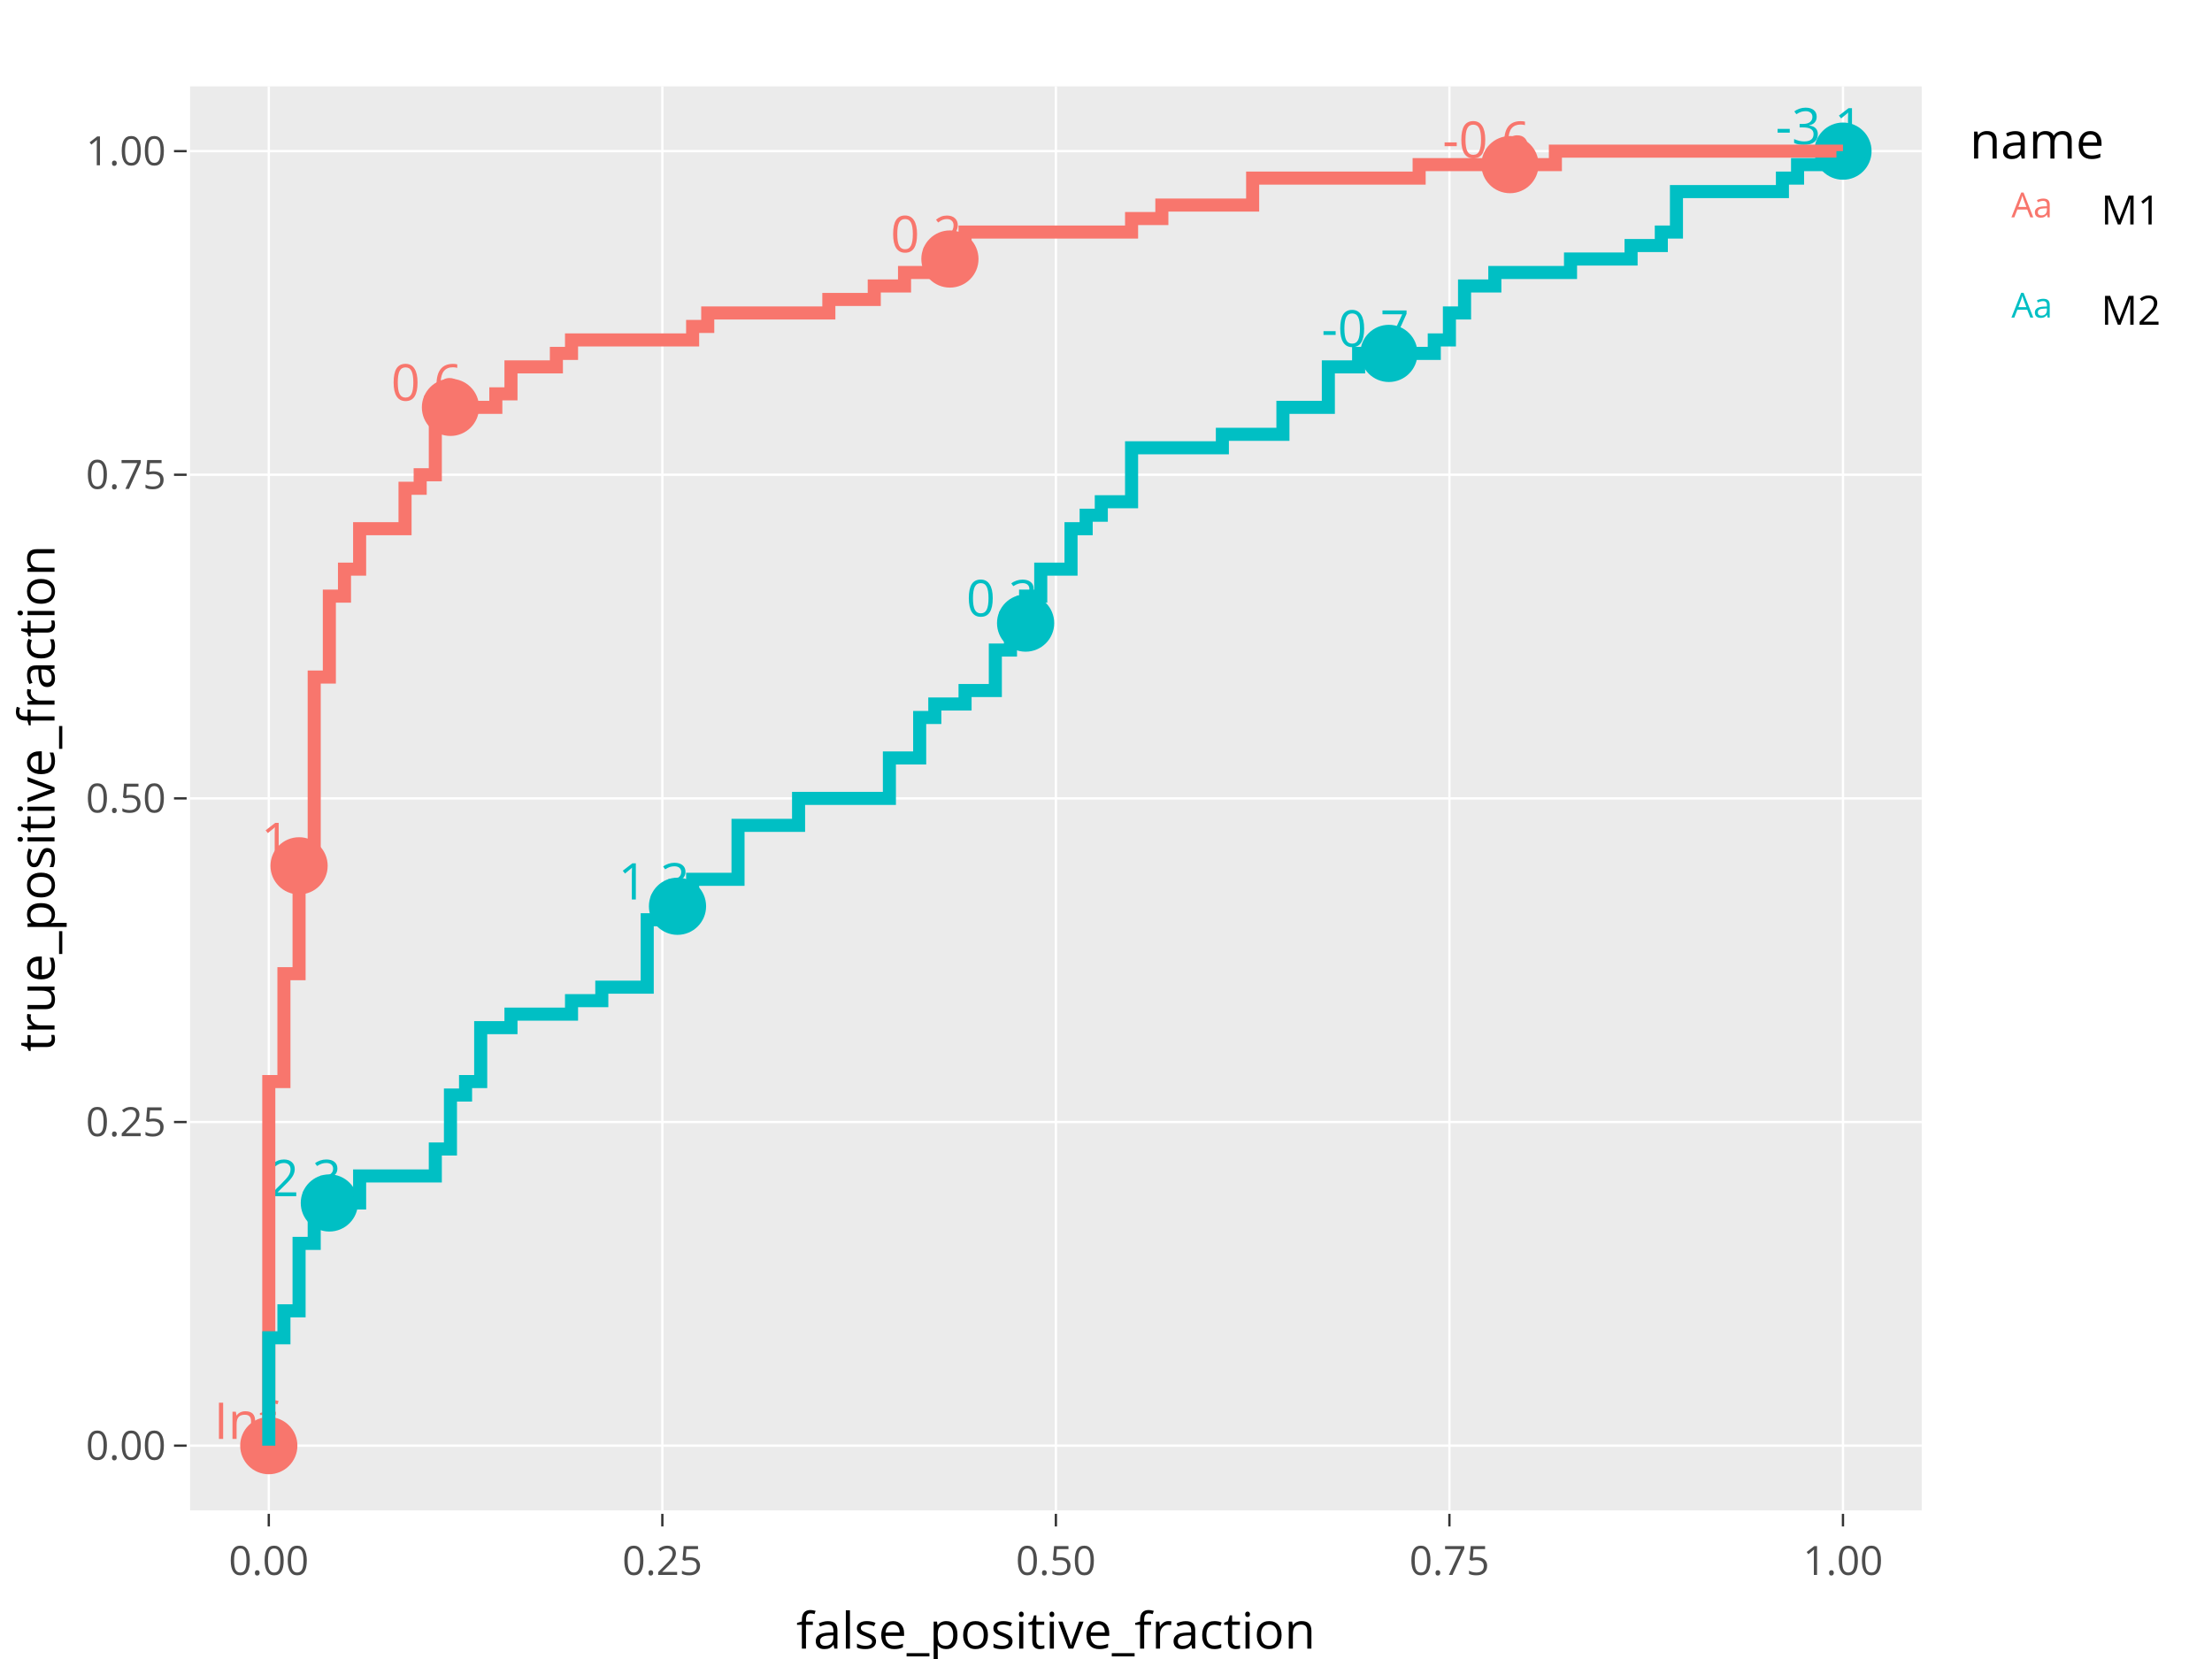
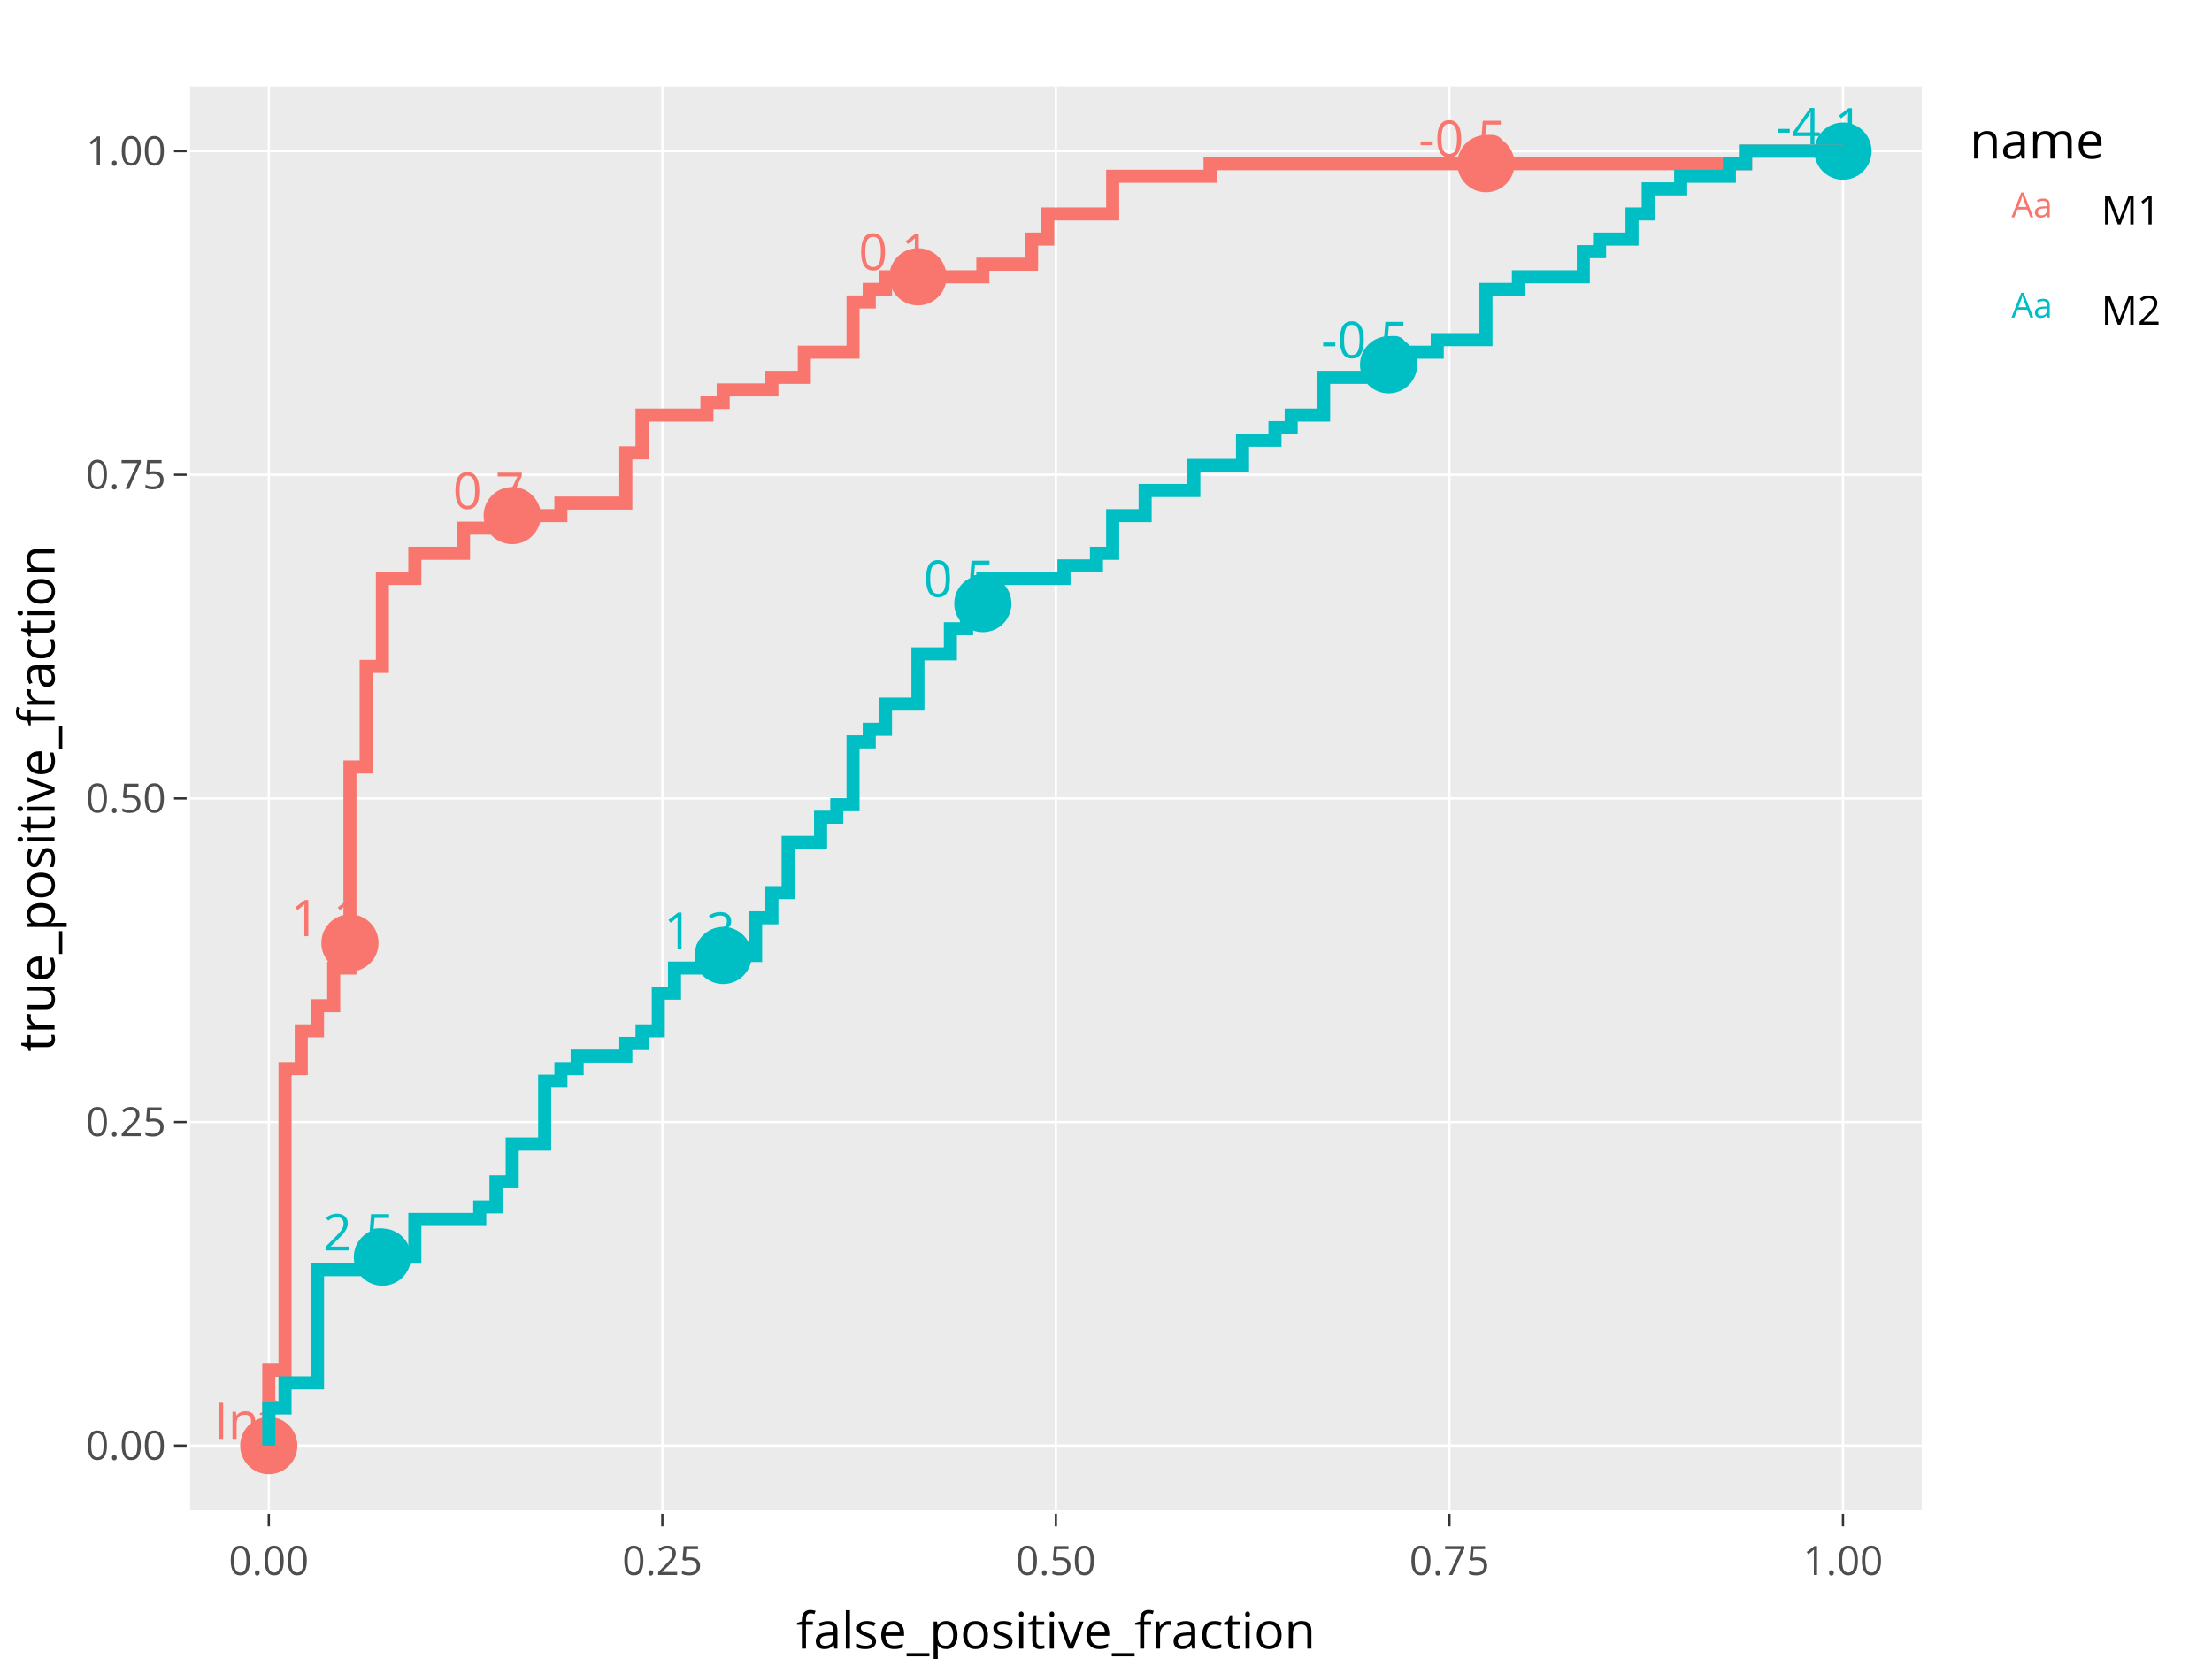
<svg xmlns="http://www.w3.org/2000/svg" class="main-svg" width="640" height="480" style="" viewBox="0 0 640 480">
  <rect x="0" y="0" width="640" height="480" style="fill: rgb(255, 255, 255); fill-opacity: 1;" />
  <defs id="defs-">
    <g class="clips">
      <clipPath id="clipxyplot" class="plotclip">
        <rect width="501" height="412" />
      </clipPath>
      <clipPath class="axesclip" id="clipx">
        <rect x="55" y="0" width="501" height="480" />
      </clipPath>
      <clipPath class="axesclip" id="clipy">
        <rect x="0" y="25" width="640" height="412" />
      </clipPath>
      <clipPath class="axesclip" id="clipxy">
        <rect x="55" y="25" width="501" height="412" />
      </clipPath>
    </g>
    <g class="gradients" />
    <g class="patterns" />
  </defs>
  <g class="bglayer">
    <rect class="bg" x="55" y="25" width="501" height="412" style="fill: rgb(235, 235, 235); fill-opacity: 1; stroke-width: 0;" />
  </g>
  <g class="layer-below">
    <g class="imagelayer" />
    <g class="shapelayer" />
  </g>
  <g class="cartesianlayer">
    <g class="subplot xy">
      <g class="layer-subplot">
        <g class="shapelayer" />
        <g class="imagelayer" />
      </g>
      <g class="gridlayer">
        <g class="x">
          <path class="xgrid crisp" transform="translate(77.77,0)" d="M0,25v412" style="stroke: rgb(255, 255, 255); stroke-opacity: 1; stroke-width: 0.664px;" />
          <path class="xgrid crisp" transform="translate(191.64,0)" d="M0,25v412" style="stroke: rgb(255, 255, 255); stroke-opacity: 1; stroke-width: 0.664px;" />
          <path class="xgrid crisp" transform="translate(305.5,0)" d="M0,25v412" style="stroke: rgb(255, 255, 255); stroke-opacity: 1; stroke-width: 0.664px;" />
          <path class="xgrid crisp" transform="translate(419.36,0)" d="M0,25v412" style="stroke: rgb(255, 255, 255); stroke-opacity: 1; stroke-width: 0.664px;" />
          <path class="xgrid crisp" transform="translate(533.23,0)" d="M0,25v412" style="stroke: rgb(255, 255, 255); stroke-opacity: 1; stroke-width: 0.664px;" />
        </g>
        <g class="y">
          <path class="ygrid crisp" transform="translate(0,418.27)" d="M55,0h501" style="stroke: rgb(255, 255, 255); stroke-opacity: 1; stroke-width: 0.664px;" />
          <path class="ygrid crisp" transform="translate(0,324.64)" d="M55,0h501" style="stroke: rgb(255, 255, 255); stroke-opacity: 1; stroke-width: 0.664px;" />
          <path class="ygrid crisp" transform="translate(0,231)" d="M55,0h501" style="stroke: rgb(255, 255, 255); stroke-opacity: 1; stroke-width: 0.664px;" />
          <path class="ygrid crisp" transform="translate(0,137.36)" d="M55,0h501" style="stroke: rgb(255, 255, 255); stroke-opacity: 1; stroke-width: 0.664px;" />
          <path class="ygrid crisp" transform="translate(0,43.73)" d="M55,0h501" style="stroke: rgb(255, 255, 255); stroke-opacity: 1; stroke-width: 0.664px;" />
        </g>
      </g>
      <g class="zerolinelayer" />
      <path class="xlines-below" />
      <path class="ylines-below" />
      <g class="overlines-below" />
      <g class="xaxislayer-below" />
      <g class="yaxislayer-below" />
      <g class="overaxes-below" />
      <g class="plot" transform="translate(55,25)" clip-path="url(#clipxyplot)">
        <g class="scatterlayer mlayer">
          <g class="trace scatter trace-vdiffr-plotly-1" style="stroke-miterlimit: 2; opacity: 1;">
            <g class="fills" />
            <g class="errorbars" />
            <g class="lines" />
            <g class="points" />
            <g class="text">
              <g class="textpoint" transform="translate(0,3.666142)">
                <text x="15.94" y="387.65" text-anchor="middle" style="font-family: 'Open Sans', verdana, arial, sans-serif; font-size: 14.665px; fill: rgb(248, 118, 109); fill-opacity: 1; white-space: pre;">Inf</text>
              </g>
              <g class="textpoint" transform="translate(0,3.666142)">
-                 <text x="24.7" y="219.89" text-anchor="middle" style="font-family: 'Open Sans', verdana, arial, sans-serif; font-size: 14.665px; fill: rgb(248, 118, 109); fill-opacity: 1; white-space: pre;">1</text>
-               </g>
-               <g class="textpoint" transform="translate(0,3.666142)">
-                 <text x="68.49" y="87.24" text-anchor="middle" style="font-family: 'Open Sans', verdana, arial, sans-serif; font-size: 14.665px; fill: rgb(248, 118, 109); fill-opacity: 1; white-space: pre;">0.6</text>
-               </g>
-               <g class="textpoint" transform="translate(0,3.666142)">
-                 <text x="213.01" y="44.32" text-anchor="middle" style="font-family: 'Open Sans', verdana, arial, sans-serif; font-size: 14.665px; fill: rgb(248, 118, 109); fill-opacity: 1; white-space: pre;">0.2</text>
-               </g>
-               <g class="textpoint" transform="translate(0,3.666142)">
-                 <text x="375.05" y="17.01" text-anchor="middle" style="font-family: 'Open Sans', verdana, arial, sans-serif; font-size: 14.665px; fill: rgb(248, 118, 109); fill-opacity: 1; white-space: pre;">-0.6</text>
+                 <text x="39.42" y="242.2" text-anchor="middle" style="font-family: 'Open Sans', verdana, arial, sans-serif; font-size: 14.665px; fill: rgb(248, 118, 109); fill-opacity: 1; white-space: pre;">1.1</text>
+               </g>
+               <g class="textpoint" transform="translate(0,3.666142)">
+                 <text x="86.37" y="118.56" text-anchor="middle" style="font-family: 'Open Sans', verdana, arial, sans-serif; font-size: 14.665px; fill: rgb(248, 118, 109); fill-opacity: 1; white-space: pre;">0.7</text>
+               </g>
+               <g class="textpoint" transform="translate(0,3.666142)">
+                 <text x="203.76" y="49.47" text-anchor="middle" style="font-family: 'Open Sans', verdana, arial, sans-serif; font-size: 14.665px; fill: rgb(248, 118, 109); fill-opacity: 1; white-space: pre;">0.1</text>
+               </g>
+               <g class="textpoint" transform="translate(0,3.666142)">
+                 <text x="368.1" y="16.75" text-anchor="middle" style="font-family: 'Open Sans', verdana, arial, sans-serif; font-size: 14.665px; fill: rgb(248, 118, 109); fill-opacity: 1; white-space: pre;">-0.5</text>
              </g>
            </g>
          </g>
          <g class="trace scatter trace-vdiffr-plotly-2" style="stroke-miterlimit: 2; opacity: 1;">
            <g class="fills" />
            <g class="errorbars" />
            <g class="lines" />
            <g class="points" />
            <g class="text">
              <g class="textpoint" transform="translate(0,3.666142)">
-                 <text x="33.46" y="317.43" text-anchor="middle" style="font-family: 'Open Sans', verdana, arial, sans-serif; font-size: 14.665px; fill: rgb(0, 191, 196); fill-opacity: 1; white-space: pre;">2.3</text>
-               </g>
-               <g class="textpoint" transform="translate(0,3.666142)">
-                 <text x="134.18" y="231.59" text-anchor="middle" style="font-family: 'Open Sans', verdana, arial, sans-serif; font-size: 14.665px; fill: rgb(0, 191, 196); fill-opacity: 1; white-space: pre;">1.3</text>
-               </g>
-               <g class="textpoint" transform="translate(0,3.666142)">
-                 <text x="234.91" y="149.66" text-anchor="middle" style="font-family: 'Open Sans', verdana, arial, sans-serif; font-size: 14.665px; fill: rgb(0, 191, 196); fill-opacity: 1; white-space: pre;">0.3</text>
-               </g>
-               <g class="textpoint" transform="translate(0,3.666142)">
-                 <text x="340.01" y="71.63" text-anchor="middle" style="font-family: 'Open Sans', verdana, arial, sans-serif; font-size: 14.665px; fill: rgb(0, 191, 196); fill-opacity: 1; white-space: pre;">-0.7</text>
-               </g>
-               <g class="textpoint" transform="translate(0,3.666142)">
-                 <text x="471.4" y="13.11" text-anchor="middle" style="font-family: 'Open Sans', verdana, arial, sans-serif; font-size: 14.665px; fill: rgb(0, 191, 196); fill-opacity: 1; white-space: pre;">-3.1</text>
+                 <text x="48.81" y="333.11" text-anchor="middle" style="font-family: 'Open Sans', verdana, arial, sans-serif; font-size: 14.665px; fill: rgb(0, 191, 196); fill-opacity: 1; white-space: pre;">2.5</text>
+               </g>
+               <g class="textpoint" transform="translate(0,3.666142)">
+                 <text x="147.41" y="245.84" text-anchor="middle" style="font-family: 'Open Sans', verdana, arial, sans-serif; font-size: 14.665px; fill: rgb(0, 191, 196); fill-opacity: 1; white-space: pre;">1.3</text>
+               </g>
+               <g class="textpoint" transform="translate(0,3.666142)">
+                 <text x="222.54" y="144.02" text-anchor="middle" style="font-family: 'Open Sans', verdana, arial, sans-serif; font-size: 14.665px; fill: rgb(0, 191, 196); fill-opacity: 1; white-space: pre;">0.5</text>
+               </g>
+               <g class="textpoint" transform="translate(0,3.666142)">
+                 <text x="339.92" y="74.93" text-anchor="middle" style="font-family: 'Open Sans', verdana, arial, sans-serif; font-size: 14.665px; fill: rgb(0, 191, 196); fill-opacity: 1; white-space: pre;">-0.5</text>
+               </g>
+               <g class="textpoint" transform="translate(0,3.666142)">
+                 <text x="471.4" y="13.11" text-anchor="middle" style="font-family: 'Open Sans', verdana, arial, sans-serif; font-size: 14.665px; fill: rgb(0, 191, 196); fill-opacity: 1; white-space: pre;">-4.1</text>
              </g>
            </g>
          </g>
          <g class="trace scatter trace-vdiffr-plotly-3" style="stroke-miterlimit: 2; opacity: 1;">
            <g class="fills" />
            <g class="errorbars" />
            <g class="lines" />
            <g class="points">
              <path class="point" transform="translate(22.77,393.27)" d="M7.33,0A7.33,7.33 0 1,1 0,-7.33A7.33,7.33 0 0,1 7.33,0Z" style="opacity: 1; stroke-width: 1.89px; fill: rgb(248, 118, 109); fill-opacity: 1; stroke: rgb(248, 118, 109); stroke-opacity: 1;" />
-               <path class="point" transform="translate(31.53,225.51)" d="M7.33,0A7.33,7.33 0 1,1 0,-7.33A7.33,7.33 0 0,1 7.33,0Z" style="opacity: 1; stroke-width: 1.89px; fill: rgb(248, 118, 109); fill-opacity: 1; stroke: rgb(248, 118, 109); stroke-opacity: 1;" />
-               <path class="point" transform="translate(75.33,92.86)" d="M7.33,0A7.33,7.33 0 1,1 0,-7.33A7.33,7.33 0 0,1 7.33,0Z" style="opacity: 1; stroke-width: 1.89px; fill: rgb(248, 118, 109); fill-opacity: 1; stroke: rgb(248, 118, 109); stroke-opacity: 1;" />
-               <path class="point" transform="translate(219.84,49.94)" d="M7.33,0A7.33,7.33 0 1,1 0,-7.33A7.33,7.33 0 0,1 7.33,0Z" style="opacity: 1; stroke-width: 1.89px; fill: rgb(248, 118, 109); fill-opacity: 1; stroke: rgb(248, 118, 109); stroke-opacity: 1;" />
-               <path class="point" transform="translate(381.88,22.63)" d="M7.33,0A7.33,7.33 0 1,1 0,-7.33A7.33,7.33 0 0,1 7.33,0Z" style="opacity: 1; stroke-width: 1.89px; fill: rgb(248, 118, 109); fill-opacity: 1; stroke: rgb(248, 118, 109); stroke-opacity: 1;" />
+               <path class="point" transform="translate(46.25,247.82)" d="M7.33,0A7.33,7.33 0 1,1 0,-7.33A7.33,7.33 0 0,1 7.33,0Z" style="opacity: 1; stroke-width: 1.89px; fill: rgb(248, 118, 109); fill-opacity: 1; stroke: rgb(248, 118, 109); stroke-opacity: 1;" />
+               <path class="point" transform="translate(93.2,124.18)" d="M7.33,0A7.33,7.33 0 1,1 0,-7.33A7.33,7.33 0 0,1 7.33,0Z" style="opacity: 1; stroke-width: 1.89px; fill: rgb(248, 118, 109); fill-opacity: 1; stroke: rgb(248, 118, 109); stroke-opacity: 1;" />
+               <path class="point" transform="translate(210.59,55.09)" d="M7.33,0A7.33,7.33 0 1,1 0,-7.33A7.33,7.33 0 0,1 7.33,0Z" style="opacity: 1; stroke-width: 1.89px; fill: rgb(248, 118, 109); fill-opacity: 1; stroke: rgb(248, 118, 109); stroke-opacity: 1;" />
+               <path class="point" transform="translate(374.93,22.36)" d="M7.33,0A7.33,7.33 0 1,1 0,-7.33A7.33,7.33 0 0,1 7.33,0Z" style="opacity: 1; stroke-width: 1.89px; fill: rgb(248, 118, 109); fill-opacity: 1; stroke: rgb(248, 118, 109); stroke-opacity: 1;" />
            </g>
            <g class="text" />
          </g>
          <g class="trace scatter trace-vdiffr-plotly-4" style="stroke-miterlimit: 2; opacity: 1;">
            <g class="fills" />
            <g class="errorbars" />
            <g class="lines" />
            <g class="points">
-               <path class="point" transform="translate(40.29,323.05)" d="M7.33,0A7.33,7.33 0 1,1 0,-7.33A7.33,7.33 0 0,1 7.33,0Z" style="opacity: 1; stroke-width: 1.89px; fill: rgb(0, 191, 196); fill-opacity: 1; stroke: rgb(0, 191, 196); stroke-opacity: 1;" />
-               <path class="point" transform="translate(141.02,237.21)" d="M7.33,0A7.33,7.33 0 1,1 0,-7.33A7.33,7.33 0 0,1 7.33,0Z" style="opacity: 1; stroke-width: 1.89px; fill: rgb(0, 191, 196); fill-opacity: 1; stroke: rgb(0, 191, 196); stroke-opacity: 1;" />
-               <path class="point" transform="translate(241.74,155.28)" d="M7.33,0A7.33,7.33 0 1,1 0,-7.33A7.33,7.33 0 0,1 7.33,0Z" style="opacity: 1; stroke-width: 1.89px; fill: rgb(0, 191, 196); fill-opacity: 1; stroke: rgb(0, 191, 196); stroke-opacity: 1;" />
-               <path class="point" transform="translate(346.85,77.25)" d="M7.33,0A7.33,7.33 0 1,1 0,-7.33A7.33,7.33 0 0,1 7.33,0Z" style="opacity: 1; stroke-width: 1.89px; fill: rgb(0, 191, 196); fill-opacity: 1; stroke: rgb(0, 191, 196); stroke-opacity: 1;" />
+               <path class="point" transform="translate(55.64,338.73)" d="M7.33,0A7.33,7.33 0 1,1 0,-7.33A7.33,7.33 0 0,1 7.33,0Z" style="opacity: 1; stroke-width: 1.89px; fill: rgb(0, 191, 196); fill-opacity: 1; stroke: rgb(0, 191, 196); stroke-opacity: 1;" />
+               <path class="point" transform="translate(154.24,251.45)" d="M7.33,0A7.33,7.33 0 1,1 0,-7.33A7.33,7.33 0 0,1 7.33,0Z" style="opacity: 1; stroke-width: 1.89px; fill: rgb(0, 191, 196); fill-opacity: 1; stroke: rgb(0, 191, 196); stroke-opacity: 1;" />
+               <path class="point" transform="translate(229.37,149.64)" d="M7.33,0A7.33,7.33 0 1,1 0,-7.33A7.33,7.33 0 0,1 7.33,0Z" style="opacity: 1; stroke-width: 1.89px; fill: rgb(0, 191, 196); fill-opacity: 1; stroke: rgb(0, 191, 196); stroke-opacity: 1;" />
+               <path class="point" transform="translate(346.76,80.55)" d="M7.33,0A7.33,7.33 0 1,1 0,-7.33A7.33,7.33 0 0,1 7.33,0Z" style="opacity: 1; stroke-width: 1.89px; fill: rgb(0, 191, 196); fill-opacity: 1; stroke: rgb(0, 191, 196); stroke-opacity: 1;" />
              <path class="point" transform="translate(478.23,18.73)" d="M7.33,0A7.33,7.33 0 1,1 0,-7.33A7.33,7.33 0 0,1 7.33,0Z" style="opacity: 1; stroke-width: 1.89px; fill: rgb(0, 191, 196); fill-opacity: 1; stroke: rgb(0, 191, 196); stroke-opacity: 1;" />
            </g>
            <g class="text" />
          </g>
          <g class="trace scatter trace-vdiffr-plotly-5" style="stroke-miterlimit: 2; opacity: 1;">
            <g class="fills" />
            <g class="errorbars" />
            <g class="lines">
-               <path class="js-line" d="M22.77,393.27L22.77,287.93L22.77,287.93L27.15,287.93L27.15,256.72L27.15,256.72L31.53,256.72L31.53,221.61L31.53,221.61L35.91,221.61L35.91,170.89L35.91,170.89L40.29,170.89L40.29,147.48L40.29,147.48L44.67,147.48L44.67,139.67L44.67,139.67L49.05,139.67L49.05,127.97L49.05,127.97L53.43,127.97L62.19,127.97L62.19,127.97L62.19,124.07L62.19,116.27L62.19,116.27L66.57,116.27L66.57,112.36L66.57,112.36L70.95,112.36L70.95,92.86L70.95,92.86L75.33,92.86L88.46,92.86L88.46,92.86L88.46,88.95L92.84,88.95L92.84,88.95L92.84,85.05L92.84,81.15L92.84,81.15L97.22,81.15L105.98,81.15L105.98,81.15L105.98,77.25L110.36,77.25L110.36,77.25L110.36,73.35L145.4,73.35L145.4,73.35L145.4,69.45L149.77,69.45L149.77,69.45L149.77,65.55L184.81,65.55L184.81,65.55L184.81,61.64L197.95,61.64L197.95,61.64L197.95,57.74L206.71,57.74L206.71,57.74L206.71,53.84L219.84,53.84L219.84,53.84L219.84,49.94L219.84,46.04L219.84,46.04L224.22,46.04L224.22,42.14L224.22,42.14L228.6,42.14L272.4,42.14L272.4,42.14L272.4,38.23L281.16,38.23L281.16,38.23L281.16,34.33L307.43,34.33L307.43,34.33L307.43,30.43L307.43,26.53L307.43,26.53L311.81,26.53L355.6,26.53L355.6,26.53L355.6,22.63L395.02,22.63L395.02,22.63L395.02,18.73L478.23,18.73" style="vector-effect: non-scaling-stroke; fill: none; stroke: rgb(248, 118, 109); stroke-opacity: 1; stroke-width: 3.78px; opacity: 1;" />
+               <path class="js-line" d="M22.77,393.27L22.77,371.45L22.77,371.45L27.47,371.45L27.47,284.18L27.47,284.18L32.16,284.18L32.16,273.27L32.16,273.27L36.86,273.27L36.86,266L36.86,266L41.55,266L41.55,255.09L41.55,255.09L46.25,255.09L46.25,196.91L46.25,196.91L50.95,196.91L50.95,167.82L50.95,167.82L55.64,167.82L55.64,142.36L55.64,142.36L60.34,142.36L65.03,142.36L65.03,142.36L65.03,138.73L65.03,135.09L65.03,135.09L69.73,135.09L79.12,135.09L79.12,135.09L79.12,131.45L79.12,127.82L79.12,127.82L83.81,127.82L88.51,127.82L88.51,127.82L88.51,124.18L107.29,124.18L107.29,124.18L107.29,120.55L126.07,120.55L126.07,120.55L126.07,116.91L126.07,106L126.07,106L130.77,106L130.77,95.09L130.77,95.09L135.46,95.09L149.55,95.09L149.55,95.09L149.55,91.45L154.24,91.45L154.24,91.45L154.24,87.82L168.33,87.82L168.33,87.82L168.33,84.18L177.72,84.18L177.72,84.18L177.72,80.55L177.72,76.91L177.72,76.91L182.42,76.91L191.81,76.91L191.81,76.91L191.81,73.27L191.81,62.36L191.81,62.36L196.5,62.36L196.5,58.73L196.5,58.73L201.2,58.73L201.2,55.09L201.2,55.09L205.89,55.09L229.37,55.09L229.37,55.09L229.37,51.45L243.46,51.45L243.46,51.45L243.46,47.82L243.46,44.18L243.46,44.18L248.15,44.18L248.15,36.91L248.15,36.91L252.85,36.91L266.93,36.91L266.93,36.91L266.93,33.27L266.93,26L266.93,26L271.63,26L295.11,26L295.11,26L295.11,22.36L450.05,22.36L450.05,22.36L450.05,18.73L478.23,18.73" style="vector-effect: non-scaling-stroke; fill: none; stroke: rgb(248, 118, 109); stroke-opacity: 1; stroke-width: 3.78px; opacity: 1;" />
            </g>
            <g class="points" />
            <g class="text" />
          </g>
          <g class="trace scatter trace-vdiffr-plotly-6" style="stroke-miterlimit: 2; opacity: 1;">
            <g class="fills" />
            <g class="errorbars" />
            <g class="lines">
-               <path class="js-line" d="M22.77,393.27L22.77,362.06L22.77,362.06L27.15,362.06L27.15,354.26L27.15,354.26L31.53,354.26L31.53,334.75L31.53,334.75L35.91,334.75L35.91,326.95L35.91,326.95L40.29,326.95L40.29,323.05L40.29,323.05L44.67,323.05L49.05,323.05L49.05,323.05L49.05,319.14L49.05,315.24L49.05,315.24L53.43,315.24L70.95,315.24L70.95,315.24L70.95,311.34L70.95,307.44L70.95,307.44L75.33,307.44L75.33,291.83L75.33,291.83L79.7,291.83L79.7,287.93L79.7,287.93L84.08,287.93L84.08,272.33L84.08,272.33L88.46,272.33L92.84,272.33L92.84,272.33L92.84,268.42L110.36,268.42L110.36,268.42L110.36,264.52L119.12,264.52L119.12,264.52L119.12,260.62L132.26,260.62L132.26,260.62L132.26,256.72L132.26,241.11L132.26,241.11L136.64,241.11L136.64,237.21L136.64,237.21L141.02,237.21L141.02,233.31L141.02,233.31L145.4,233.31L145.4,229.41L145.4,229.41L149.77,229.41L158.53,229.41L158.53,229.41L158.53,225.51L158.53,213.8L158.53,213.8L162.91,213.8L176.05,213.8L176.05,213.8L176.05,209.9L176.05,206L176.05,206L180.43,206L202.33,206L202.33,206L202.33,202.1L202.33,194.3L202.33,194.3L206.71,194.3L211.09,194.3L211.09,194.3L211.09,190.39L211.09,182.59L211.09,182.59L215.47,182.59L215.47,178.69L215.47,178.69L219.84,178.69L224.22,178.69L224.22,178.69L224.22,174.79L232.98,174.79L232.98,174.79L232.98,170.89L232.98,163.08L232.98,163.08L237.36,163.08L237.36,159.18L237.36,159.18L241.74,159.18L241.74,147.48L241.74,147.48L246.12,147.48L246.12,139.67L246.12,139.67L250.5,139.67L254.88,139.67L254.88,139.67L254.88,135.77L254.88,127.97L254.88,127.97L259.26,127.97L259.26,124.07L259.26,124.07L263.64,124.07L263.64,120.17L263.64,120.17L268.02,120.17L272.4,120.17L272.4,120.17L272.4,116.27L272.4,104.56L272.4,104.56L276.78,104.56L298.67,104.56L298.67,104.56L298.67,100.66L316.19,100.66L316.19,100.66L316.19,96.76L316.19,92.86L316.19,92.86L320.57,92.86L329.33,92.86L329.33,92.86L329.33,88.95L329.33,81.15L329.33,81.15L333.71,81.15L338.09,81.15L338.09,81.15L338.09,77.25L359.98,77.25L359.98,77.25L359.98,73.35L364.36,73.35L364.36,73.35L364.36,69.45L364.36,65.55L364.36,65.55L368.74,65.55L368.74,57.74L368.74,57.74L373.12,57.74L377.5,57.74L377.5,57.74L377.5,53.84L399.4,53.84L399.4,53.84L399.4,49.94L416.92,49.94L416.92,49.94L416.92,46.04L425.67,46.04L425.67,46.04L425.67,42.14L430.05,42.14L430.05,42.14L430.05,38.23L430.05,30.43L430.05,30.43L434.43,30.43L460.71,30.43L460.71,30.43L460.71,26.53L465.09,26.53L465.09,26.53L465.09,22.63L478.23,22.63L478.23,22.63L478.23,18.73" style="vector-effect: non-scaling-stroke; fill: none; stroke: rgb(0, 191, 196); stroke-opacity: 1; stroke-width: 3.78px; opacity: 1;" />
+               <path class="js-line" d="M22.77,393.27L22.77,382.36L22.77,382.36L27.47,382.36L27.47,375.09L27.47,375.09L32.16,375.09L36.86,375.09L36.86,375.09L36.86,371.45L36.86,342.36L36.86,342.36L41.55,342.36L50.95,342.36L50.95,342.36L50.95,338.73L65.03,338.73L65.03,338.73L65.03,335.09L65.03,327.82L65.03,327.82L69.73,327.82L83.81,327.82L83.81,327.82L83.81,324.18L88.51,324.18L88.51,324.18L88.51,320.55L88.51,316.91L88.51,316.91L93.2,316.91L93.2,306L93.2,306L97.9,306L102.59,306L102.59,306L102.59,302.36L102.59,287.82L102.59,287.82L107.29,287.82L107.29,284.18L107.29,284.18L111.99,284.18L111.99,280.55L111.99,280.55L116.68,280.55L126.07,280.55L126.07,280.55L126.07,276.91L130.77,276.91L130.77,276.91L130.77,273.27L135.46,273.27L135.46,273.27L135.46,269.64L135.46,262.36L135.46,262.36L140.16,262.36L140.16,255.09L140.16,255.09L144.85,255.09L149.55,255.09L149.55,255.09L149.55,251.45L163.63,251.45L163.63,251.45L163.63,247.82L163.63,240.55L163.63,240.55L168.33,240.55L168.33,233.27L168.33,233.27L173.03,233.27L173.03,218.73L173.03,218.73L177.72,218.73L182.42,218.73L182.42,218.73L182.42,215.09L182.42,211.45L182.42,211.45L187.11,211.45L187.11,207.82L187.11,207.82L191.81,207.82L191.81,189.64L191.81,189.64L196.5,189.64L196.5,186L196.5,186L201.2,186L201.2,178.73L201.2,178.73L205.89,178.73L210.59,178.73L210.59,178.73L210.59,175.09L210.59,164.18L210.59,164.18L215.28,164.18L219.98,164.18L219.98,164.18L219.98,160.55L219.98,156.91L219.98,156.91L224.68,156.91L224.68,153.27L224.68,153.27L229.37,153.27L229.37,142.36L229.37,142.36L234.07,142.36L252.85,142.36L252.85,142.36L252.85,138.73L262.24,138.73L262.24,138.73L262.24,135.09L266.93,135.09L266.93,135.09L266.93,131.45L266.93,124.18L266.93,124.18L271.63,124.18L276.32,124.18L276.32,124.18L276.32,120.55L276.32,116.91L276.32,116.91L281.02,116.91L290.41,116.91L290.41,116.91L290.41,113.27L290.41,109.64L290.41,109.64L295.11,109.64L304.5,109.64L304.5,109.64L304.5,106L304.5,102.36L304.5,102.36L309.19,102.36L313.89,102.36L313.89,102.36L313.89,98.73L318.58,98.73L318.58,98.73L318.58,95.09L327.97,95.09L327.97,95.09L327.97,91.45L327.97,84.18L327.97,84.18L332.67,84.18L346.76,84.18L346.76,84.18L346.76,80.55L351.45,80.55L351.45,80.55L351.45,76.91L360.84,76.91L360.84,76.91L360.84,73.27L374.93,73.27L374.93,73.27L374.93,69.64L374.93,58.73L374.93,58.73L379.62,58.73L384.32,58.73L384.32,58.73L384.32,55.09L403.1,55.09L403.1,55.09L403.1,51.45L403.1,47.82L403.1,47.82L407.8,47.82L407.8,44.18L407.8,44.18L412.49,44.18L417.19,44.18L417.19,44.18L417.19,40.55L417.19,36.91L417.19,36.91L421.88,36.91L421.88,29.64L421.88,29.64L426.58,29.64L431.27,29.64L431.27,29.64L431.27,26L445.36,26L445.36,26L445.36,22.36L450.05,22.36L450.05,22.36L450.05,18.73L478.23,18.73" style="vector-effect: non-scaling-stroke; fill: none; stroke: rgb(0, 191, 196); stroke-opacity: 1; stroke-width: 3.78px; opacity: 1;" />
            </g>
            <g class="points" />
            <g class="text" />
          </g>
        </g>
      </g>
      <g class="overplot" />
      <path class="xlines-above crisp" d="" style="fill: none; stroke-width: 1px; stroke: rgb(0, 0, 0); stroke-opacity: 0;" />
      <path class="ylines-above crisp" d="" style="fill: none; stroke-width: 1px; stroke: rgb(0, 0, 0); stroke-opacity: 0;" />
      <g class="overlines-above" />
      <g class="xaxislayer-above">
        <path class="xtick ticks crisp" d="M0,438v3.653" transform="translate(77.77,0)" style="stroke: rgb(51, 51, 51); stroke-opacity: 1; stroke-width: 0.664px;" />
        <path class="xtick ticks crisp" d="M0,438v3.653" transform="translate(191.64,0)" style="stroke: rgb(51, 51, 51); stroke-opacity: 1; stroke-width: 0.664px;" />
        <path class="xtick ticks crisp" d="M0,438v3.653" transform="translate(305.5,0)" style="stroke: rgb(51, 51, 51); stroke-opacity: 1; stroke-width: 0.664px;" />
        <path class="xtick ticks crisp" d="M0,438v3.653" transform="translate(419.36,0)" style="stroke: rgb(51, 51, 51); stroke-opacity: 1; stroke-width: 0.664px;" />
        <path class="xtick ticks crisp" d="M0,438v3.653" transform="translate(533.23,0)" style="stroke: rgb(51, 51, 51); stroke-opacity: 1; stroke-width: 0.664px;" />
        <g class="xtick">
          <text text-anchor="middle" x="0" y="455.68" transform="translate(77.77,0)" style="font-family: 'Open Sans', verdana, arial, sans-serif; font-size: 11.69px; fill: rgb(77, 77, 77); fill-opacity: 1; white-space: pre; opacity: 1;">0.00</text>
        </g>
        <g class="xtick">
          <text text-anchor="middle" x="0" y="455.68" style="font-family: 'Open Sans', verdana, arial, sans-serif; font-size: 11.69px; fill: rgb(77, 77, 77); fill-opacity: 1; white-space: pre; opacity: 1;" transform="translate(191.64,0)">0.25</text>
        </g>
        <g class="xtick">
          <text text-anchor="middle" x="0" y="455.68" style="font-family: 'Open Sans', verdana, arial, sans-serif; font-size: 11.69px; fill: rgb(77, 77, 77); fill-opacity: 1; white-space: pre; opacity: 1;" transform="translate(305.5,0)">0.50</text>
        </g>
        <g class="xtick">
          <text text-anchor="middle" x="0" y="455.68" style="font-family: 'Open Sans', verdana, arial, sans-serif; font-size: 11.69px; fill: rgb(77, 77, 77); fill-opacity: 1; white-space: pre; opacity: 1;" transform="translate(419.36,0)">0.75</text>
        </g>
        <g class="xtick">
          <text text-anchor="middle" x="0" y="455.68" style="font-family: 'Open Sans', verdana, arial, sans-serif; font-size: 11.69px; fill: rgb(77, 77, 77); fill-opacity: 1; white-space: pre; opacity: 1;" transform="translate(533.23,0)">1.00</text>
        </g>
      </g>
      <g class="yaxislayer-above">
        <path class="ytick ticks crisp" d="M54,0h-3.653" transform="translate(0,418.27)" style="stroke: rgb(51, 51, 51); stroke-opacity: 1; stroke-width: 0.664px;" />
        <path class="ytick ticks crisp" d="M54,0h-3.653" transform="translate(0,324.64)" style="stroke: rgb(51, 51, 51); stroke-opacity: 1; stroke-width: 0.664px;" />
        <path class="ytick ticks crisp" d="M54,0h-3.653" transform="translate(0,231)" style="stroke: rgb(51, 51, 51); stroke-opacity: 1; stroke-width: 0.664px;" />
        <path class="ytick ticks crisp" d="M54,0h-3.653" transform="translate(0,137.36)" style="stroke: rgb(51, 51, 51); stroke-opacity: 1; stroke-width: 0.664px;" />
        <path class="ytick ticks crisp" d="M54,0h-3.653" transform="translate(0,43.73)" style="stroke: rgb(51, 51, 51); stroke-opacity: 1; stroke-width: 0.664px;" />
        <g class="ytick">
          <text text-anchor="end" x="48.009" y="4.091" transform="translate(0,418.27)" style="font-family: 'Open Sans', verdana, arial, sans-serif; font-size: 11.69px; fill: rgb(77, 77, 77); fill-opacity: 1; white-space: pre; opacity: 1;">0.00</text>
        </g>
        <g class="ytick">
          <text text-anchor="end" x="48.009" y="4.091" style="font-family: 'Open Sans', verdana, arial, sans-serif; font-size: 11.69px; fill: rgb(77, 77, 77); fill-opacity: 1; white-space: pre; opacity: 1;" transform="translate(0,324.64)">0.25</text>
        </g>
        <g class="ytick">
          <text text-anchor="end" x="48.009" y="4.091" style="font-family: 'Open Sans', verdana, arial, sans-serif; font-size: 11.69px; fill: rgb(77, 77, 77); fill-opacity: 1; white-space: pre; opacity: 1;" transform="translate(0,231)">0.50</text>
        </g>
        <g class="ytick">
          <text text-anchor="end" x="48.009" y="4.091" style="font-family: 'Open Sans', verdana, arial, sans-serif; font-size: 11.69px; fill: rgb(77, 77, 77); fill-opacity: 1; white-space: pre; opacity: 1;" transform="translate(0,137.36)">0.75</text>
        </g>
        <g class="ytick">
          <text text-anchor="end" x="48.009" y="4.091" style="font-family: 'Open Sans', verdana, arial, sans-serif; font-size: 11.69px; fill: rgb(77, 77, 77); fill-opacity: 1; white-space: pre; opacity: 1;" transform="translate(0,43.73)">1.00</text>
        </g>
      </g>
      <g class="overaxes-above" />
    </g>
  </g>
  <g class="polarlayer" />
  <g class="ternarylayer" />
  <g class="geolayer" />
  <g class="funnelarealayer" />
  <g class="pielayer" />
  <g class="iciclelayer" />
  <g class="treemaplayer" />
  <g class="sunburstlayer" />
  <g class="glimages" />
  <defs id="topdefs-">
    <g class="clips" />
    <clipPath id="legend">
      <rect width="63.22" height="77.22" x="1.89" y="1.89" />
    </clipPath>
  </defs>
  <g class="layer-above">
    <g class="imagelayer" />
    <g class="shapelayer">
      <path data-index="0" fill-rule="evenodd" d="M55,437H556V25H55Z" style="opacity: 1; stroke: rgb(0, 0, 0); stroke-opacity: 0; fill: rgb(0, 0, 0); fill-opacity: 0; stroke-width: 0px;" />
    </g>
  </g>
  <g class="infolayer">
    <g class="legend" pointer-events="all" transform="translate(566.02,25)">
-       <rect class="bg" shape-rendering="crispEdges" width="65.11" height="79.11" x="0.945" y="0.945" style="stroke: rgb(0, 0, 0); stroke-opacity: 0; fill: rgb(255, 255, 255); fill-opacity: 1; stroke-width: 1.89px;" />
+       <rect class="bg" shape-rendering="crispEdges" style="stroke: rgb(0, 0, 0); stroke-opacity: 0; fill: rgb(255, 255, 255); fill-opacity: 1; stroke-width: 1.89px;" width="65.11" height="79.11" x="0.945" y="0.945" />
      <g class="scrollbox" transform="" clip-path="url(#legend)">
        <text class="legendtitletext" text-anchor="start" x="3.89" y="20.885" style="font-family: 'Open Sans', verdana, arial, sans-serif; font-size: 14.612px; fill: rgb(0, 0, 0); fill-opacity: 1; white-space: pre;">name</text>
        <g class="groups" transform="">
          <g class="traces" transform="translate(1.889764,35.3852)" style="opacity: 1;">
            <text class="legendtext" text-anchor="start" x="40" y="4.559" style="font-family: 'Open Sans', verdana, arial, sans-serif; font-size: 11.69px; fill: rgb(0, 0, 0); fill-opacity: 1; white-space: pre;">M1</text>
            <g class="layers" style="opacity: 1;">
              <g class="legendfill" />
              <g class="legendlines" />
              <g class="legendsymbols">
                <g class="legendpoints">
                  <g class="pointtext" transform="translate(0,2.5)">
                    <text transform="translate(20,0)" x="0" y="0" text-anchor="middle" style="font-family: 'Open Sans', verdana, arial, sans-serif; font-size: 10px; fill: rgb(248, 118, 109); fill-opacity: 1; white-space: pre;">Aa</text>
                  </g>
                </g>
              </g>
            </g>
            <rect class="legendtoggle" x="0" y="-9.5" width="57.281" height="19" style="fill: rgb(0, 0, 0); fill-opacity: 0;" />
          </g>
        </g>
        <g class="groups" transform="translate(0,10)">
          <g class="traces" transform="translate(1.889764,54.3852)" style="opacity: 1;">
            <text class="legendtext" text-anchor="start" x="40" y="4.559" style="font-family: 'Open Sans', verdana, arial, sans-serif; font-size: 11.69px; fill: rgb(0, 0, 0); fill-opacity: 1; white-space: pre;">M2</text>
            <g class="layers" style="opacity: 1;">
              <g class="legendfill" />
              <g class="legendlines" />
              <g class="legendsymbols">
                <g class="legendpoints">
                  <g class="pointtext" transform="translate(0,2.5)">
                    <text transform="translate(20,0)" x="0" y="0" text-anchor="middle" style="font-family: 'Open Sans', verdana, arial, sans-serif; font-size: 10px; fill: rgb(0, 191, 196); fill-opacity: 1; white-space: pre;">Aa</text>
                  </g>
                </g>
              </g>
            </g>
            <rect class="legendtoggle" x="0" y="-9.5" width="57.281" height="19" style="fill: rgb(0, 0, 0); fill-opacity: 0;" />
          </g>
        </g>
      </g>
-       <rect class="scrollbar" rx="20" ry="3" width="0" height="0" x="0" y="0" style="fill: rgb(128, 139, 164); fill-opacity: 1;" />
+       <rect class="scrollbar" rx="20" ry="3" width="0" height="0" style="fill: rgb(128, 139, 164); fill-opacity: 1;" x="0" y="0" />
    </g>
    <g class="g-gtitle" />
    <g class="g-xtitle" transform="translate(0,-13.83562)">
      <text class="xtitle" x="305.5" y="490.836" text-anchor="middle" style="font-family: 'Open Sans', verdana, arial, sans-serif; font-size: 14.61px; fill: rgb(0, 0, 0); opacity: 1; font-weight: normal; white-space: pre;">false_positive_fraction</text>
    </g>
    <g class="g-ytitle">
      <text class="ytitle" transform="rotate(-90,15.77626,231)" x="15.776" y="231" text-anchor="middle" style="font-family: 'Open Sans', verdana, arial, sans-serif; font-size: 14.61px; fill: rgb(0, 0, 0); opacity: 1; font-weight: normal; white-space: pre;">true_positive_fraction</text>
    </g>
  </g>
</svg>
